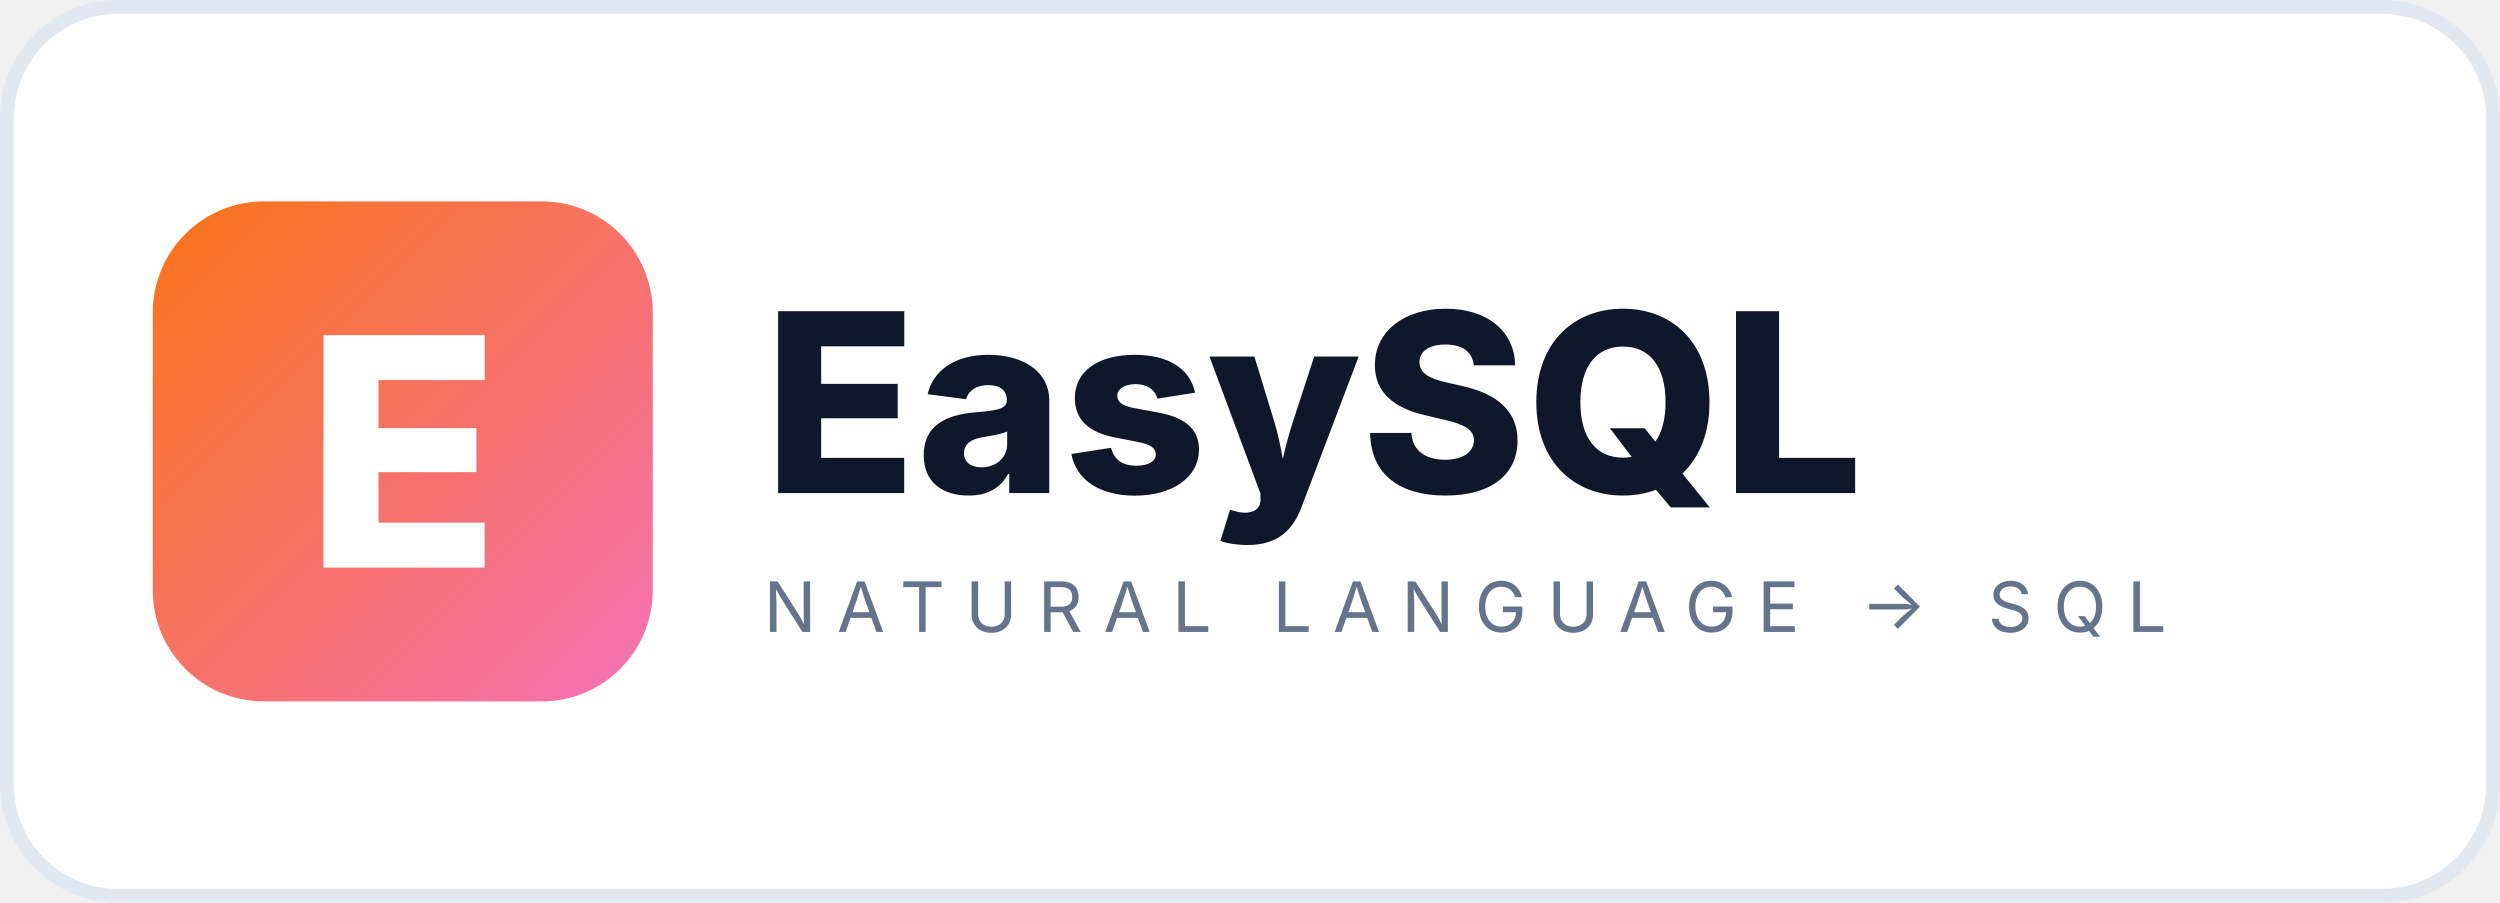
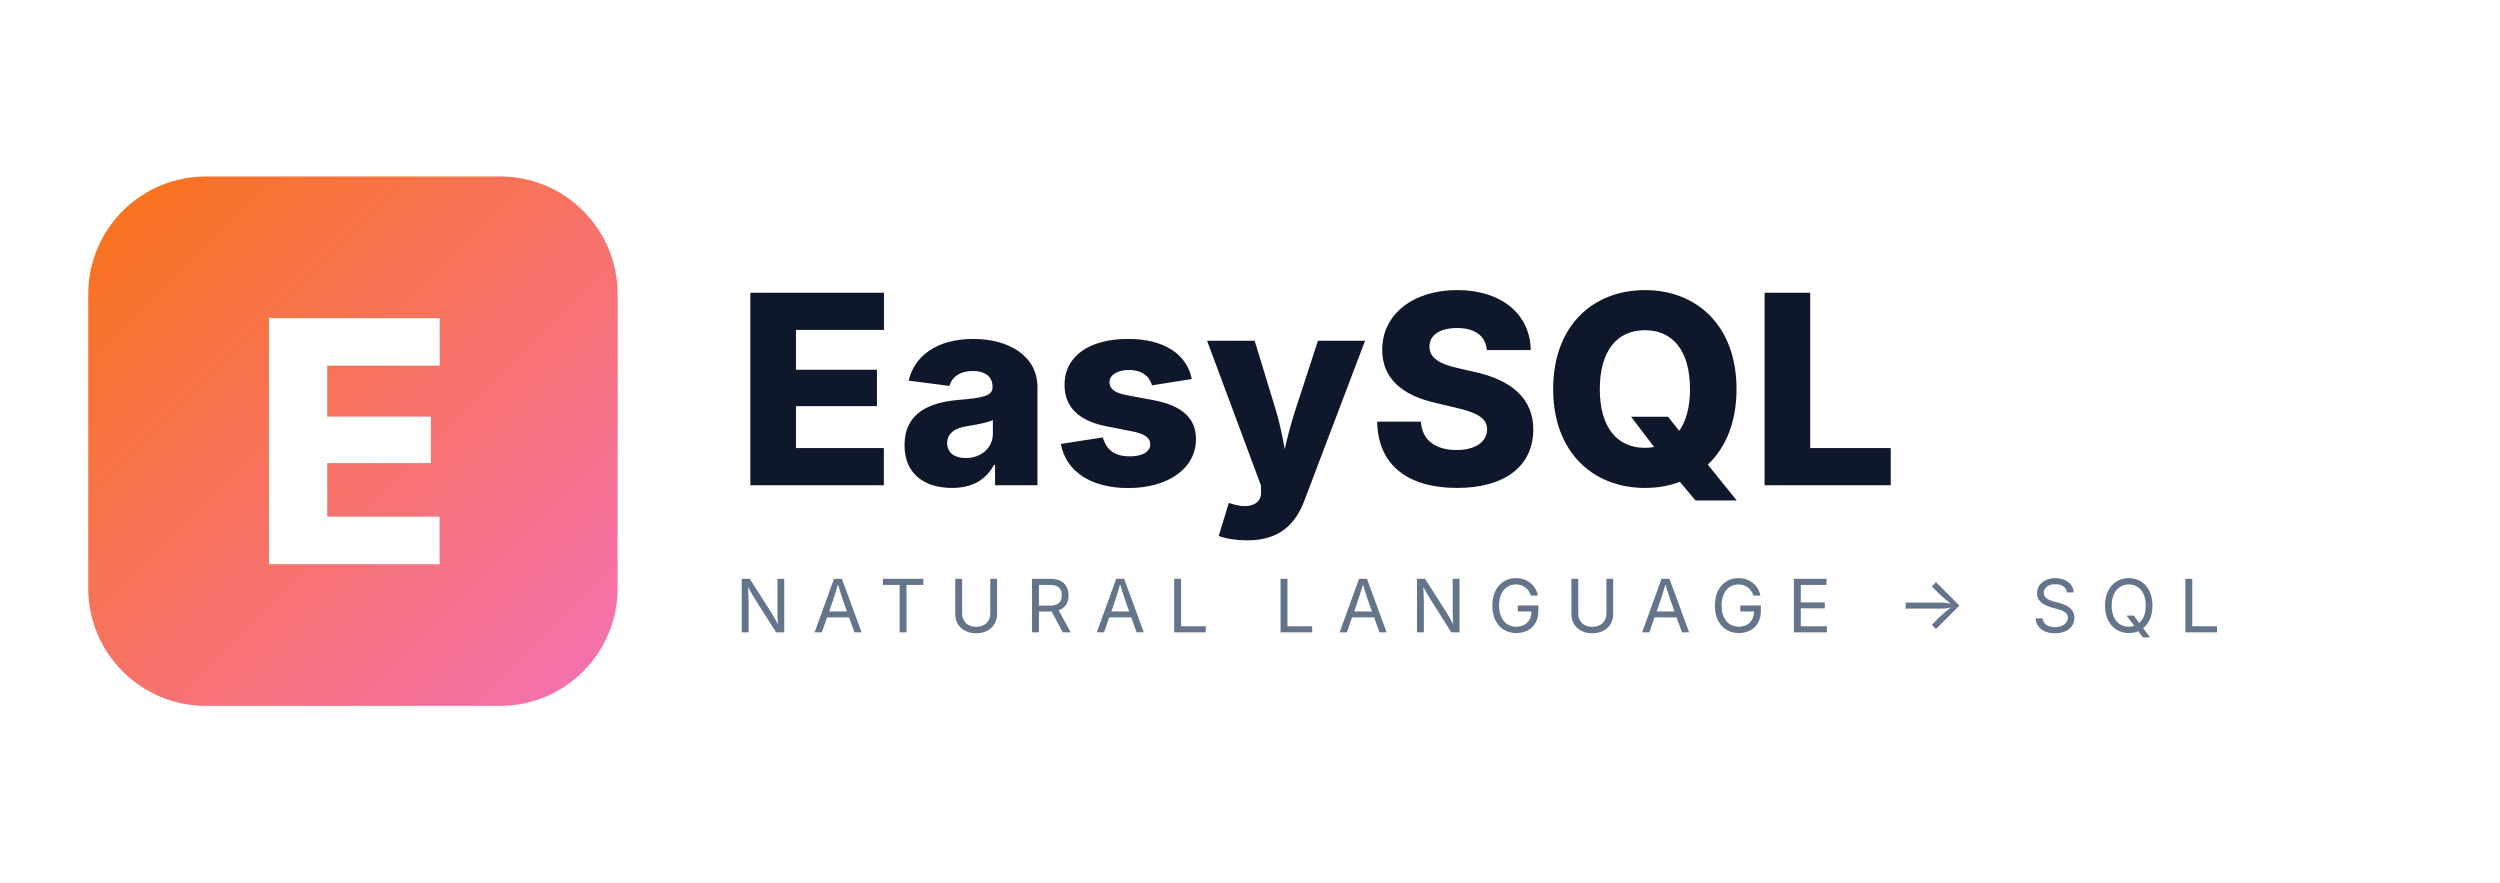
- <svg xmlns="http://www.w3.org/2000/svg" viewBox="0 0 360 130" width="360" height="130">
+ <svg xmlns="http://www.w3.org/2000/svg" viewBox="0 0 340 120" width="340" height="120">
  <defs>
    <linearGradient id="g1" x1="0" y1="0" x2="1" y2="1">
-       <stop offset="0%" stop-color="#F97316" />
+       <stop offset="0" stop-color="#F97316" />
      <stop offset="1" stop-color="#F472B6" />
    </linearGradient>
  </defs>
-   <rect x="1" y="1" width="358" height="128" rx="16" fill="#FFFFFF" stroke="#E2E8F0" stroke-width="2" />
-   <rect x="22" y="29" width="72" height="72" rx="16" fill="url(#g1)" />
-   <text x="58" y="65" text-anchor="middle" dominant-baseline="central" font-family="'Inter', system-ui, sans-serif" font-size="46" font-weight="800" fill="#FFFFFF">E</text>
-   <text x="110" y="71" font-family="'Inter', system-ui, sans-serif" font-size="36" font-weight="800" fill="#0F172A">EasySQL</text>
-   <text x="110" y="91" font-family="'Inter', system-ui, sans-serif" font-size="10" font-weight="400" letter-spacing="3" fill="#64748B">NATURAL LANGUAGE → SQL</text>
+   <rect width="100%" height="100%" fill="#FFFFFF" />
+   <rect x="12" y="24" width="72" height="72" rx="16" fill="url(#g1)" />
+   <text x="48" y="60" text-anchor="middle" dominant-baseline="central" font-family="'Inter', system-ui, sans-serif" font-size="46" font-weight="800" fill="#FFFFFF">E</text>
+   <text x="100" y="66" font-family="'Inter', system-ui, sans-serif" font-size="36" font-weight="800" fill="#0F172A">EasySQL</text>
+   <text x="100" y="86" font-family="'Inter', system-ui, sans-serif" font-size="10" font-weight="400" letter-spacing="3" fill="#64748B">NATURAL LANGUAGE → SQL</text>
</svg>
